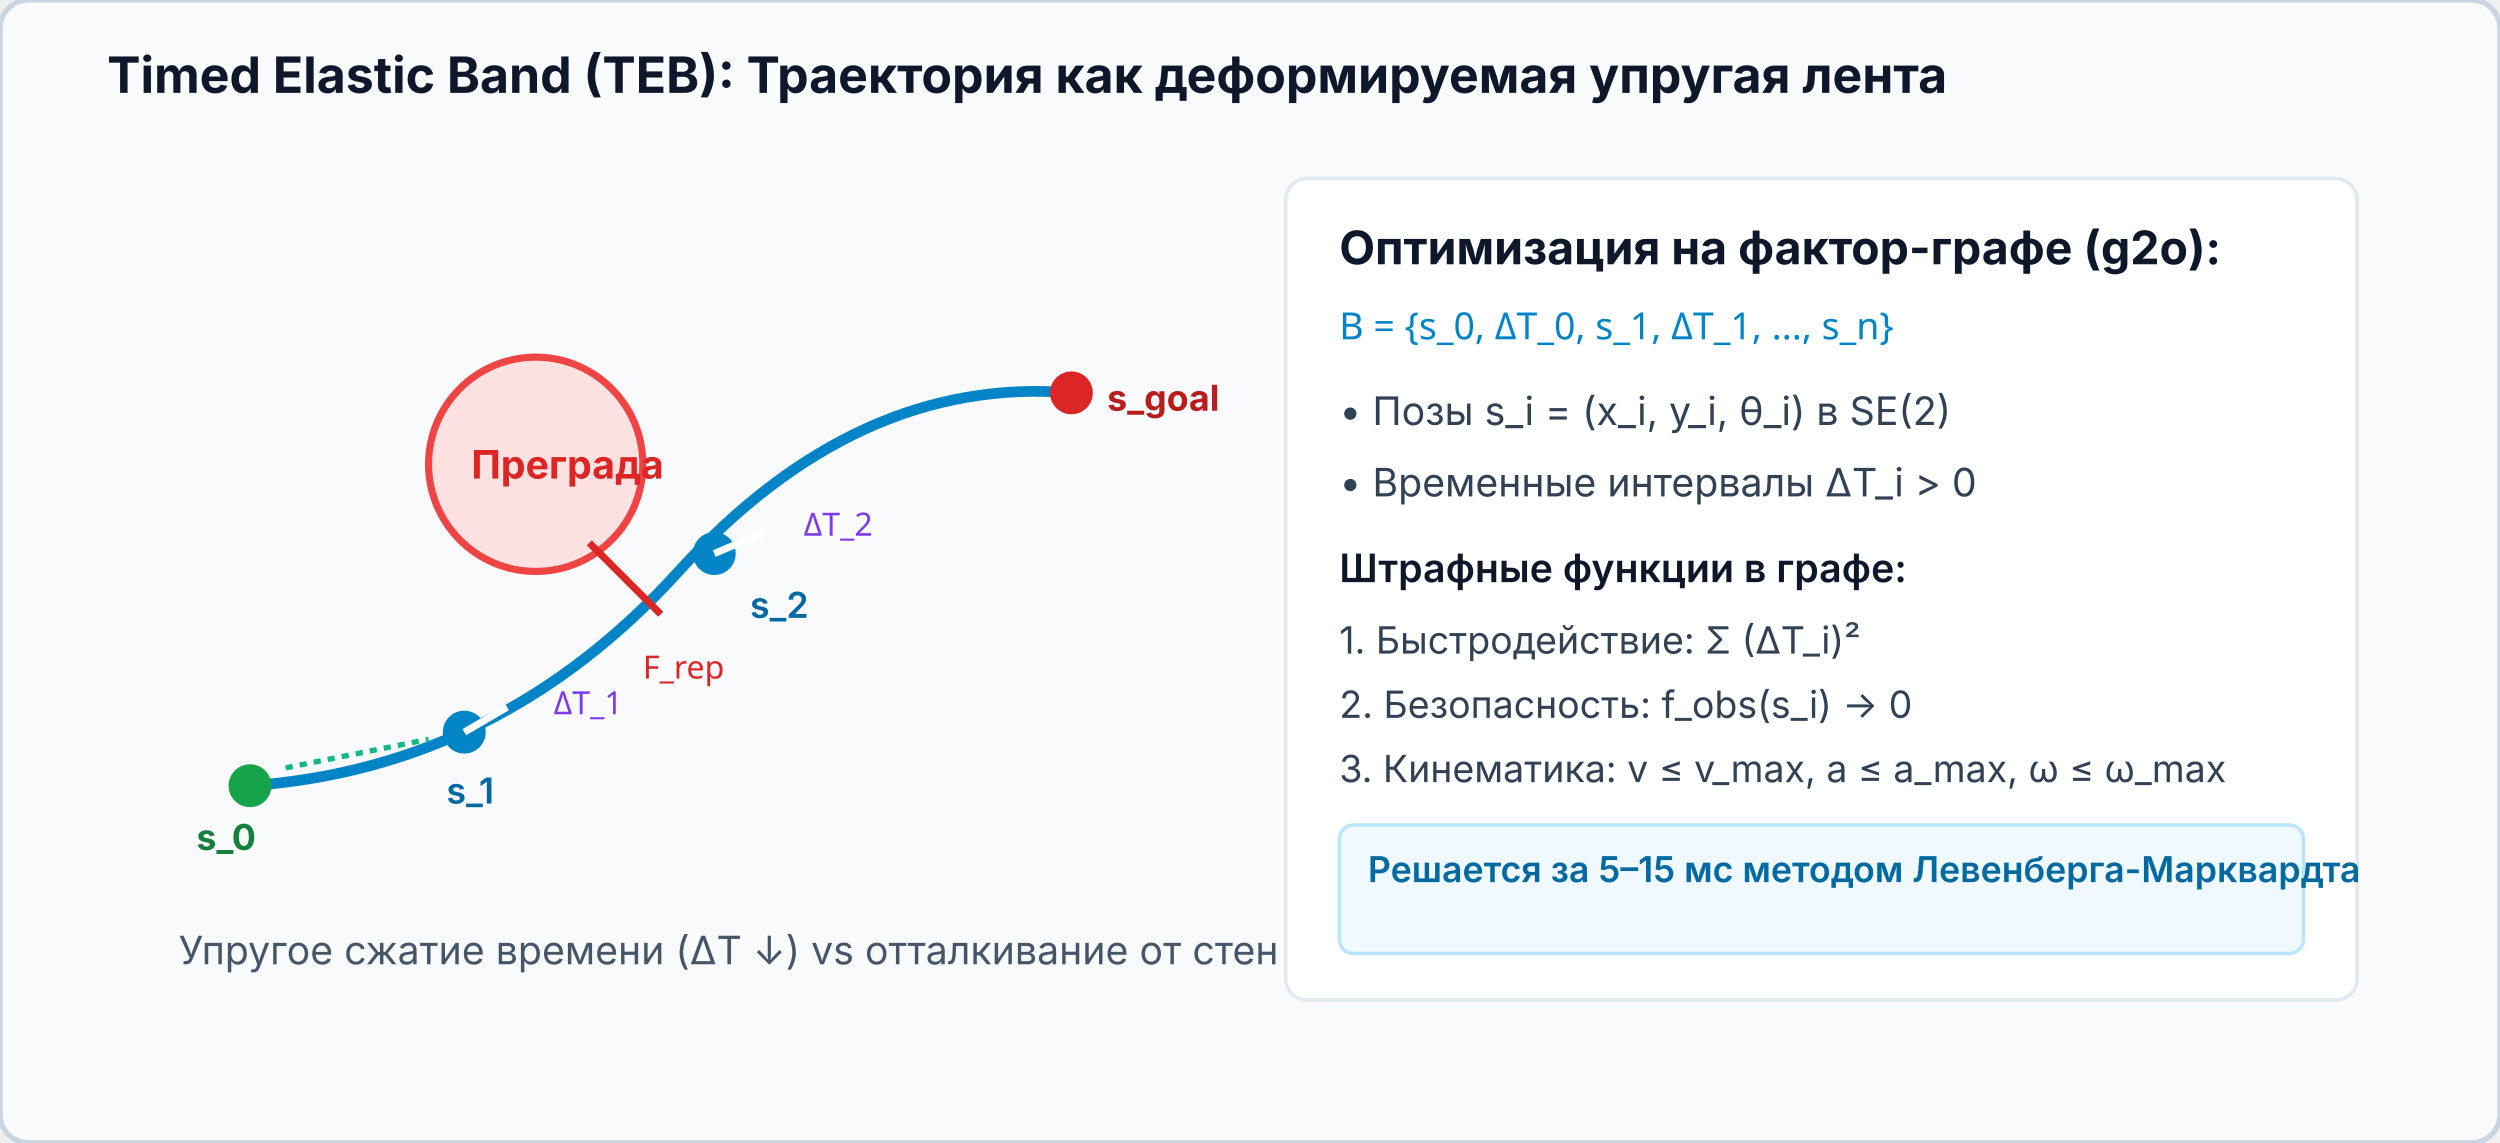
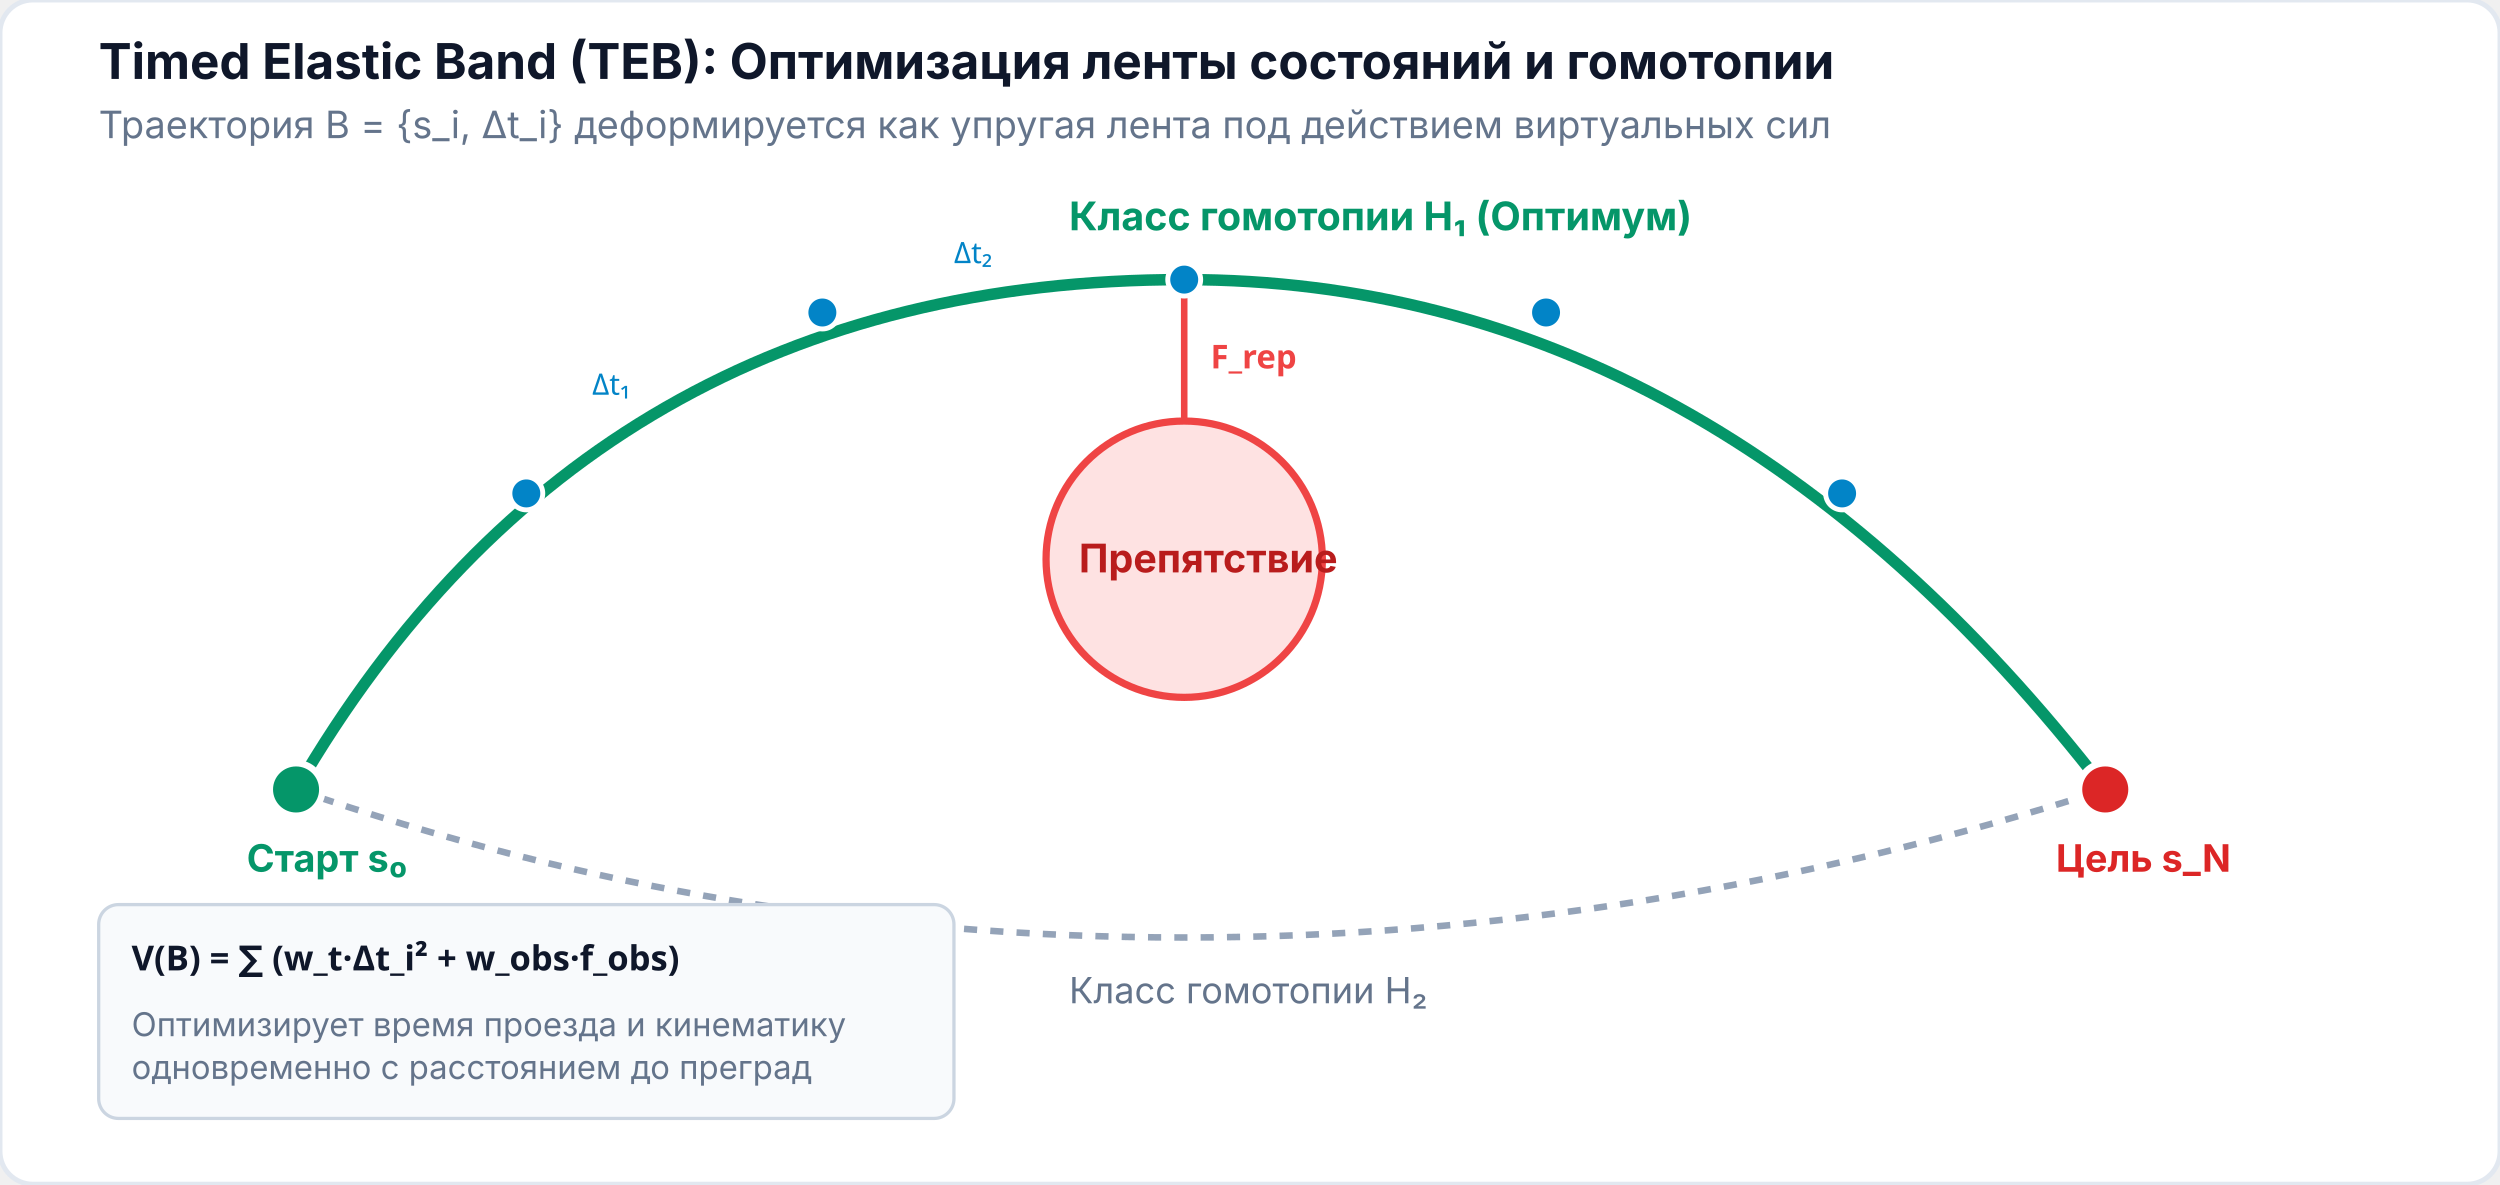
- <svg xmlns="http://www.w3.org/2000/svg" viewBox="0 0 700 320" width="100%" height="100%">
-   <rect width="100%" height="100%" rx="8" fill="#f8fafc" stroke="#cbd5e1" stroke-width="1.5" />
-   <text x="30" y="26" font-family="Inter" font-size="14" font-weight="700" fill="#0f172a">Timed Elastic Band (TEB): Траектория как деформируемая упругая лента</text>
-   <g transform="translate(40, 50)">
-     <path d="M30,170 Q100,165 150,110 T260,60" stroke="#0284c7" stroke-width="3" fill="none" />
-     <circle cx="110" cy="80" r="30" fill="#fee2e2" stroke="#ef4444" stroke-width="2" />
-     <text x="92" y="84" font-family="Inter" font-size="11" font-weight="700" fill="#dc2626">Преграда</text>
-     <line x1="125" y1="102" x2="145" y2="122" stroke="#dc2626" stroke-width="2" marker-end="url(#arrow)" />
-     <text x="140" y="140" font-family="JetBrains Mono" font-size="9" fill="#dc2626">F_rep</text>
-     <g transform="translate(30, 170)">
-       <circle cx="0" cy="0" r="6" fill="#16a34a" />
-       <text x="-15" y="18" font-family="Inter" font-size="10" font-weight="700" fill="#15803d">s_0</text>
-     </g>
-     <g transform="translate(90, 155)">
-       <circle cx="0" cy="0" r="6" fill="#0284c7" />
-       <line x1="0" y1="0" x2="12" y2="-7" stroke="#ffffff" stroke-width="2" />
-       <text x="-5" y="20" font-family="Inter" font-size="10" font-weight="600" fill="#0369a1">s_1</text>
-       <text x="25" y="-5" font-family="JetBrains Mono" font-size="9" fill="#7c3aed">ΔT_1</text>
-     </g>
-     <g transform="translate(160, 105)">
-       <circle cx="0" cy="0" r="6" fill="#0284c7" />
-       <line x1="0" y1="0" x2="14" y2="-6" stroke="#ffffff" stroke-width="2" />
-       <text x="10" y="18" font-family="Inter" font-size="10" font-weight="600" fill="#0369a1">s_2</text>
-       <text x="25" y="-5" font-family="JetBrains Mono" font-size="9" fill="#7c3aed">ΔT_2</text>
-     </g>
-     <g transform="translate(260, 60)">
-       <circle cx="0" cy="0" r="6" fill="#dc2626" />
-       <text x="10" y="5" font-family="Inter" font-size="10" font-weight="700" fill="#b91c1c">s_goal</text>
-     </g>
-     <path d="M40,165 L80,157" stroke="#10b981" stroke-width="1.5" stroke-dasharray="2 2" />
-     <text x="10" y="220" font-family="Inter" font-size="11" fill="#475569">Упругое сжатие времени (ΔT ↓) vs отталкивание от стен</text>
+ <svg xmlns="http://www.w3.org/2000/svg" viewBox="0 0 760 360" width="100%" height="100%">
+   <rect width="100%" height="100%" rx="10" fill="#ffffff" stroke="#e2e8f0" stroke-width="1.5" />
+   <g transform="translate(30, 24)">
+     <text x="0" y="0" font-family="Inter, sans-serif" font-size="15" font-weight="700" fill="#0f172a">Timed Elastic Band (TEB): Оптимизация ленты состояний и гомотопии</text>
+     <text x="0" y="18" font-family="Inter, sans-serif" font-size="11.5" fill="#64748b">Траектория B = {s_i, Δt_i} деформируется как упругая лента под действием виртуальных сил</text>
  </g>
-   <g transform="translate(360, 50)">
-     <rect width="300" height="230" rx="6" fill="#ffffff" stroke="#e2e8f0" />
-     <text x="15" y="24" font-family="Inter" font-size="13" font-weight="700" fill="#0f172a">Оптимизация на фактор-графе (g2o):</text>
-     <g transform="translate(15, 45)">
-       <text x="0" y="0" font-family="JetBrains Mono" font-size="10.5" fill="#0284c7">B = {s_0, ΔT_0, s_1, ΔT_1, ..., s_n}</text>
-       <text x="0" y="24" font-family="Inter" font-size="11" fill="#334155">• Позы s_i = (x_i, y_i, θ_i) в SE(2)</text>
-       <text x="0" y="44" font-family="Inter" font-size="11" fill="#334155">• Временные интервалы ΔT_i &gt; 0</text>
-       <text x="0" y="68" font-family="Inter" font-size="11" font-weight="600" fill="#0f172a">Штрафные функции в графе:</text>
-       <text x="0" y="88" font-family="Inter" font-size="10.5" fill="#334155">  1. Быстродействие: Σ (ΔT_i)²</text>
-       <text x="0" y="106" font-family="Inter" font-size="10.5" fill="#334155">  2. Безопасность: f_obs(s_i) → 0</text>
-       <text x="0" y="124" font-family="Inter" font-size="10.5" fill="#334155">  3. Кинематика: v ≤ v_max, a ≤ a_max, ω ≤ ω_max</text>
-       <rect x="0" y="136" width="270" height="36" rx="4" fill="#f0f9ff" stroke="#bae6fd" />
-       <text x="8" y="152" font-family="Inter" font-size="10" font-weight="600" fill="#0369a1">Решается за 5–15 мс методом Левенберга-Марквардта</text>
-     </g>
+   <circle cx="360" cy="170" r="42" fill="#fee2e2" stroke="#ef4444" stroke-width="2.2" />
+   <text x="328" y="174" font-family="Inter, sans-serif" font-size="12" font-weight="700" fill="#b91c1c">Препятствие</text>
+   <path d="M90,240 Q180,85 360,85 Q520,85 640,240" stroke="#059669" stroke-width="3.5" fill="none" stroke-linecap="round" />
+   <text x="325" y="70" font-family="Inter, sans-serif" font-size="12" font-weight="700" fill="#059669">Класс гомотопии H₁ (Оптимум)</text>
+   <path d="M90,240 Q220,285 360,285 Q500,285 640,240" stroke="#94a3b8" stroke-width="2" fill="none" stroke-dasharray="4,4" />
+   <text x="325" y="305" font-family="Inter, sans-serif" font-size="11" fill="#64748b">Класс гомотопии H₂</text>
+   <line x1="360" y1="128" x2="360" y2="88" stroke="#ef4444" stroke-width="2" />
+   <circle cx="360" cy="88" r="2.5" fill="#ef4444" />
+   <text x="368" y="112" font-family="JetBrains Mono" font-size="10" font-weight="700" fill="#ef4444">F_rep</text>
+   <g fill="#0284c7" stroke="#ffffff" stroke-width="1.5">
+     <circle cx="90" cy="240" r="5" />
+     <circle cx="160" cy="150" r="5" />
+     <circle cx="250" cy="95" r="5" />
+     <circle cx="360" cy="85" r="5" />
+     <circle cx="470" cy="95" r="5" />
+     <circle cx="560" cy="150" r="5" />
+     <circle cx="640" cy="240" r="5" />
  </g>
+   <text x="180" y="120" font-family="JetBrains Mono" font-size="9" fill="#0284c7">Δt₁</text>
+   <text x="290" y="80" font-family="JetBrains Mono" font-size="9" fill="#0284c7">Δt₂</text>
+   <circle cx="90" cy="240" r="8" fill="#059669" stroke="#ffffff" stroke-width="2" />
+   <text x="75" y="265" font-family="Inter" font-size="11.5" font-weight="700" fill="#059669">Старт s₀</text>
+   <circle cx="640" cy="240" r="8" fill="#dc2626" stroke="#ffffff" stroke-width="2" />
+   <text x="625" y="265" font-family="Inter" font-size="11.5" font-weight="700" fill="#dc2626">Цель s_N</text>
+   <rect x="30" y="275" width="260" height="65" rx="6" fill="#f8fafc" stroke="#cbd5e1" stroke-width="1" />
+   <text x="40" y="295" font-family="JetBrains Mono" font-size="10.5" font-weight="700" fill="#0f172a">V(B) = ∑ (w_t·Δt_i² + w_obs·f_obs)</text>
+   <text x="40" y="315" font-family="Inter" font-size="10" fill="#64748b">Оптимизирует время проезда и кинематику</text>
+   <text x="40" y="328" font-family="Inter" font-size="10" fill="#64748b">одновременно с расстоянием до преград</text>
</svg>
